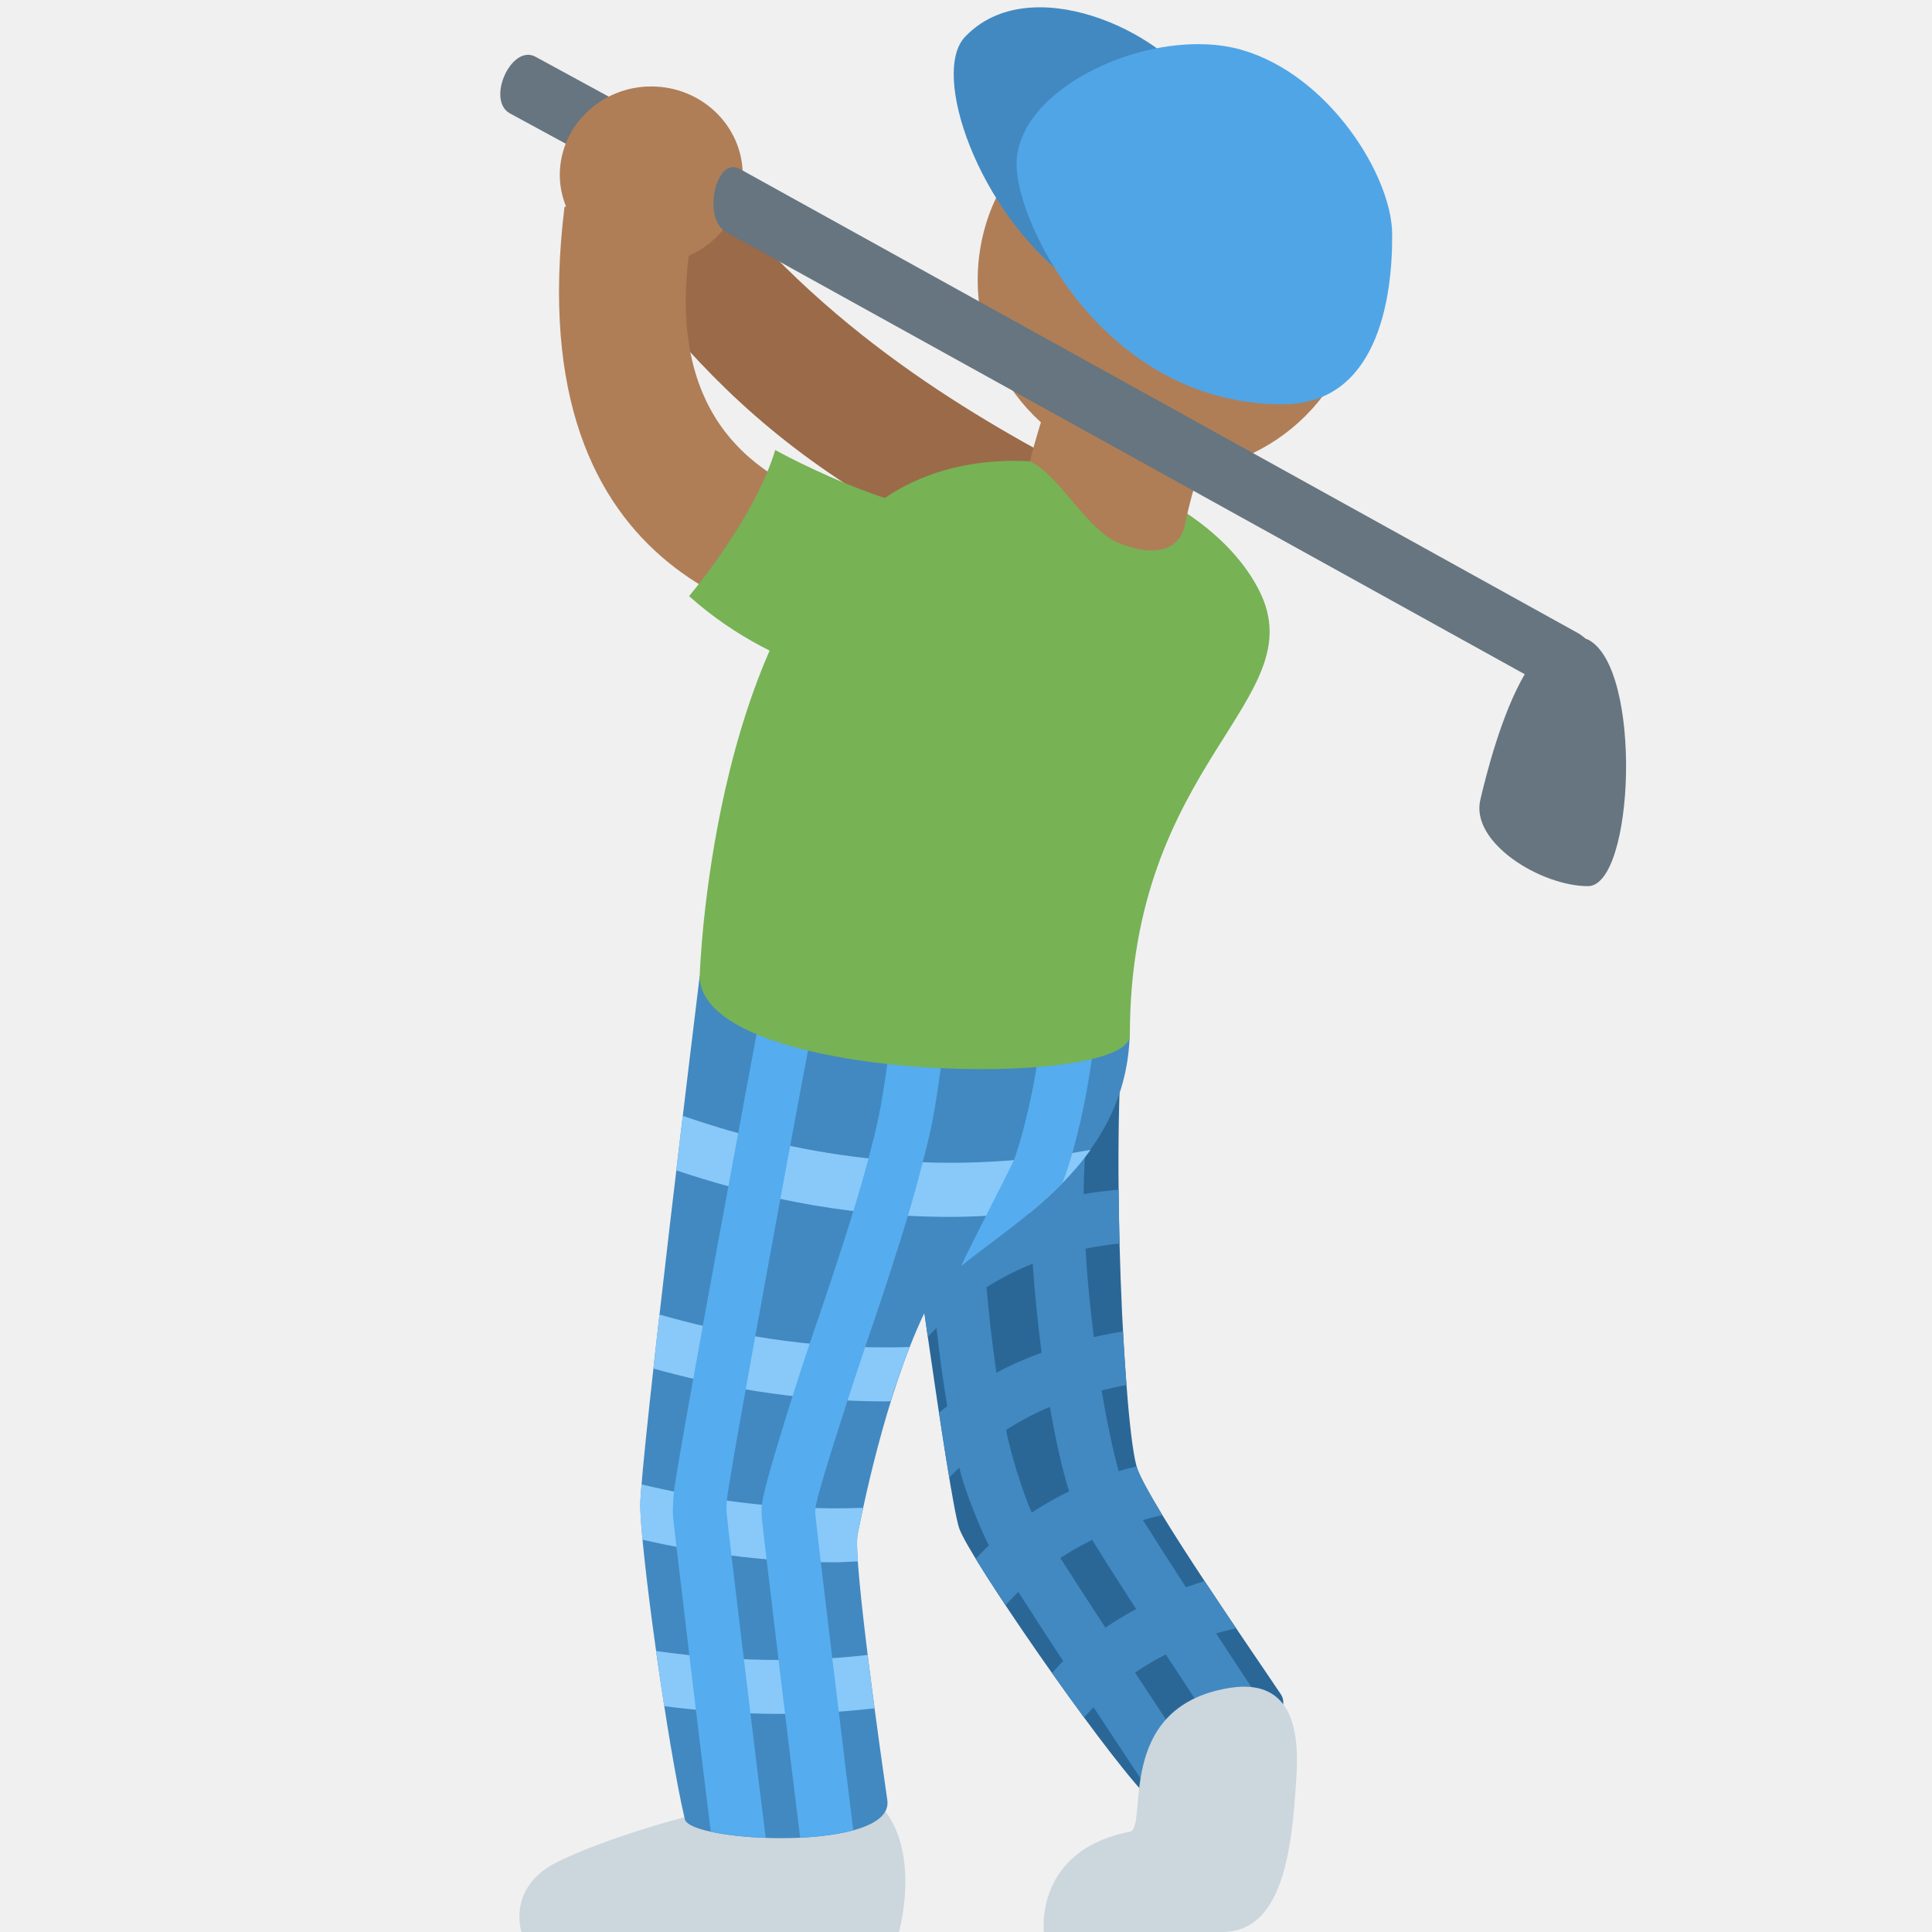
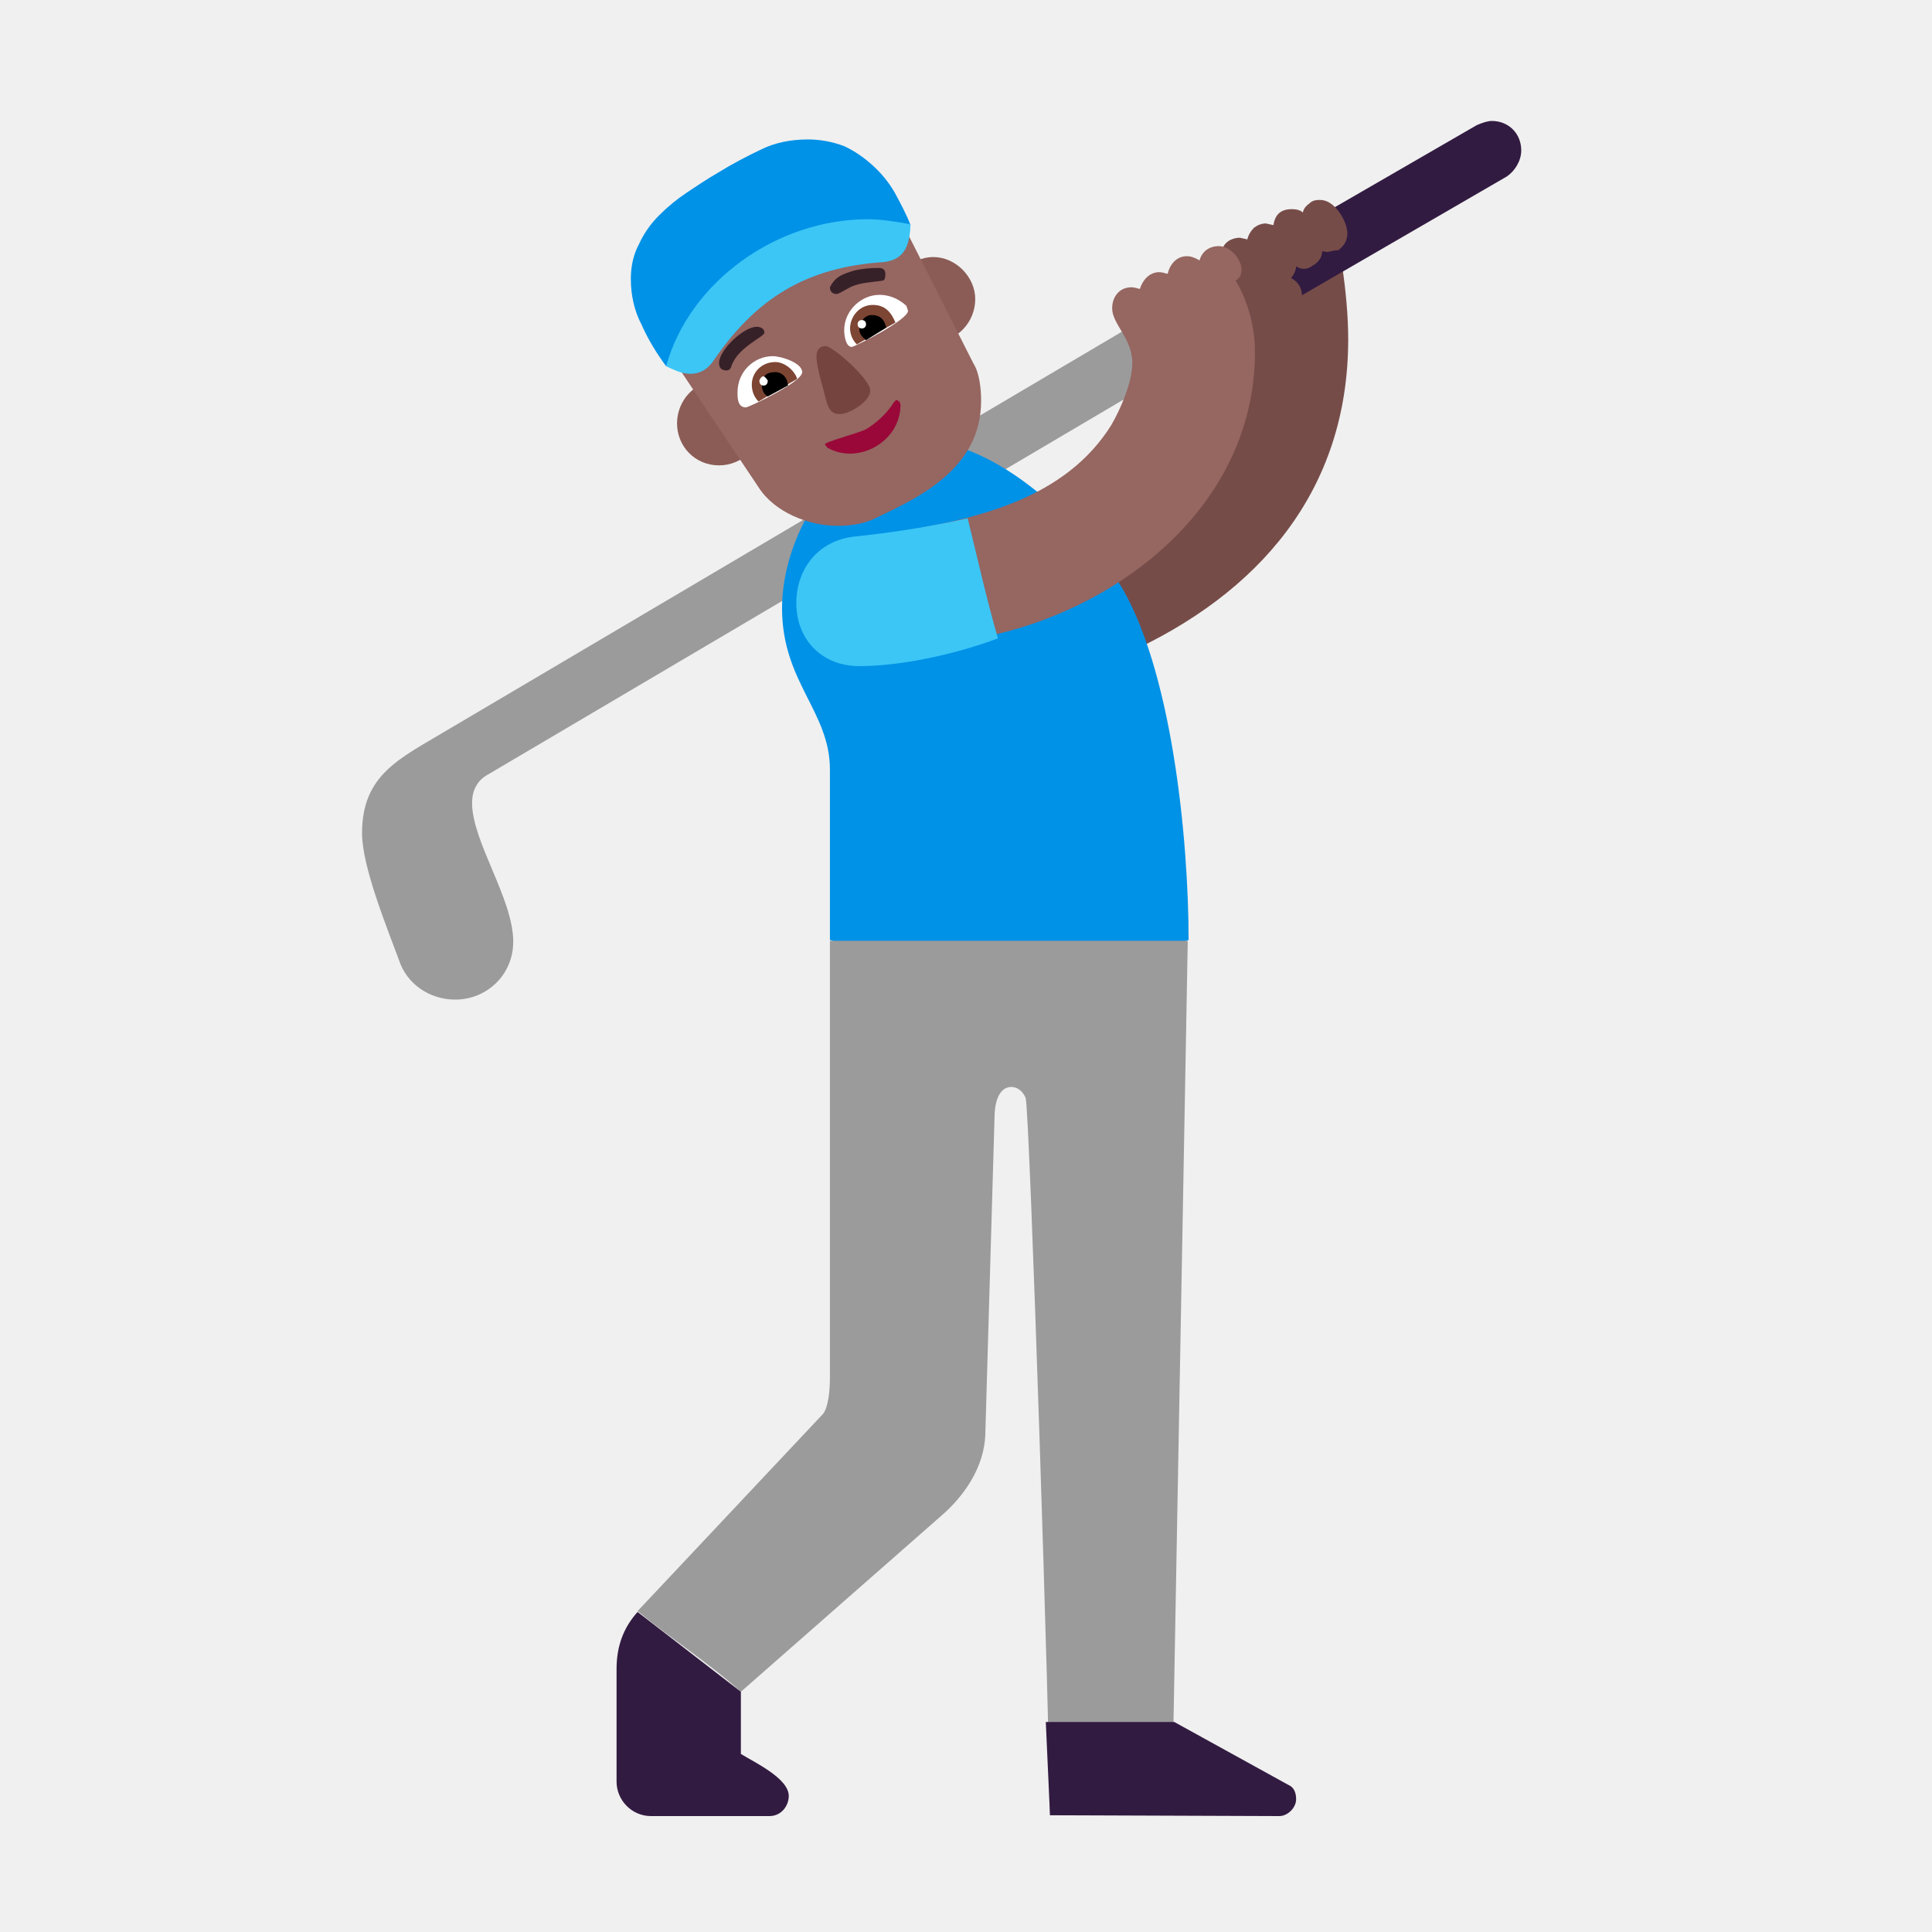
- <svg xmlns="http://www.w3.org/2000/svg" viewBox="0 0 36 36">
-   <path fill="#2A6797" d="M20.952 18.872c-.265 2.577-.003 7.809.241 8.497.247.686 2.206 3.499 2.674 4.202.407.61-2.035 2.397-2.526 1.87-.887-.95-3.271-4.407-3.466-4.959-.195-.554-.966-6.297-1.403-9.329l4.48-.281z" />
-   <path fill="#66757F" d="M12.115 3.532L9.502 2.113c-.449-.249.029-1.303.479-1.054l2.692 1.466-.558 1.007z" />
-   <path fill="#CCD6DD" d="M16.492 33.744c-.658-.864-4.719.256-6.118.957C9.44 35.17 9.717 36 9.717 36h7.033s.399-1.391-.258-2.256z" />
-   <path fill="#9B6A49" d="M20.357 8.932c-2.148-1.12-5.023-2.745-7.273-5.713-.235-.31-2.122.944-1.969 1.156 2.125 2.938 4.438 5.5 11.075 7.398.069.02-.943-2.376-1.833-2.841z" />
-   <path fill="#4289C1" d="M22.66 30.437c.12-.038.249-.065.374-.097-.19-.282-.388-.577-.588-.879-.118.035-.232.076-.347.116-.312-.481-.592-.917-.802-1.253.118-.035.239-.064.362-.093-.23-.378-.403-.689-.466-.862-.004-.011-.008-.033-.012-.046-.112.03-.227.055-.335.09-.102-.357-.215-.884-.319-1.505.152-.036.305-.072.464-.099-.024-.306-.045-.641-.065-.999-.186.029-.366.065-.544.106-.068-.533-.123-1.093-.156-1.649.206-.042.418-.073.635-.096-.009-.332-.014-.668-.017-1.003-.221.021-.44.045-.651.082-.001-.191.01-.466.021-.688.649-.842 1.058-1.939.713-3.468l-7.889.092s-1.107 9.026-1.107 9.857c0 .828.516 4.528.83 5.856.105.439 3.91.614 3.773-.354-.086-.599-.645-4.492-.554-4.948.086-.431.513-2.597 1.245-4.133l.064.448c.052-.059.108-.112.162-.168.055.507.123 1 .2 1.458-.051.041-.104.08-.153.123.07.461.134.871.191 1.21.059-.066.124-.126.186-.189.124.529.481 1.331.553 1.45-.086.079-.166.165-.247.249.148.243.34.541.557.868.076-.086.154-.17.236-.251.251.392.538.834.837 1.29-.073.07-.138.149-.207.222.199.282.4.562.596.827.057-.065.117-.126.177-.188.427.649.831 1.259 1.131 1.71.237.051.611-.08.999-.304-.316-.475-.825-1.242-1.358-2.053.182-.123.373-.236.574-.338.461.705.94 1.431 1.331 2.02.3-.234.561-.495.714-.733-.339-.509-.726-1.095-1.108-1.678zm-4.093-4.858c-.074-.503-.138-1.044-.184-1.593.27-.169.555-.319.86-.438.038.558.095 1.119.166 1.656-.293.109-.577.231-.842.375zm.179 1.065c.256-.162.527-.308.817-.429.11.628.233 1.174.357 1.575-.243.118-.474.249-.695.393-.041-.07-.347-.866-.479-1.539zm1.851 3.684c-.304-.465-.593-.911-.84-1.297.188-.123.386-.235.594-.337.204.331.491.781.82 1.289-.2.106-.39.221-.574.345z" />
-   <path d="M19.198 22.592c.4-.332.798-.711 1.122-1.166-3.304.609-5.935-.062-7.598-.634l-.121 1.016c1.255.419 2.988.867 5.106.867.476-.001.977-.033 1.491-.083zm-2.604 3.518c.104-.338.225-.678.354-1.01-1.907.06-3.494-.274-4.66-.605-.04.349-.078.684-.113 1.006 1.118.31 2.577.612 4.318.612l.101-.003zm-.61 2.984c-.016-.24-.02-.42-.005-.497.018-.091.055-.276.103-.5-1.668.058-3.072-.187-4.128-.437-.014.172-.024.314-.024.383 0 .14.016.368.042.648.969.218 2.188.42 3.613.42.128-.001.268-.014.399-.017zm-3.759 1.67c.048.343.1.69.152 1.028.628.08 1.348.144 2.162.144.548 0 1.138-.034 1.756-.104-.043-.322-.087-.661-.128-.994-1.566.178-2.915.071-3.942-.074z" fill="#88C9F9" />
-   <g fill="#55ACEE">
-     <path d="M14.2 18.73c-.056.269-1.602 8.59-1.643 9.077-.015.179-.024.334-.018.431.008.139.626 5.29.705 5.892.274.061.636.102 1.024.115-.075-.569-.72-5.897-.73-6.068-.003-.05-.001-.12.004-.206.025-.393 1.485-8.301 1.638-9.036l-.98-.205z" />
-     <path d="M16.691 18.454c-.001.014-.133 1.436-.312 2.322-.051.253-.123.534-.198.819-.083.312-.177.637-.28.972-.25.814-.54 1.67-.815 2.472l-.001.004c-.124.361-.853 2.598-.889 3.001-.006.071-.008.136-.005.194.011.176.641 5.411.719 6.004.363-.017.709-.062.99-.14-.075-.572-.7-5.734-.711-5.924-.001-.018.005-.052.007-.078.028-.313.895-2.911.924-2.997.276-.805.557-1.647.799-2.454.102-.342.193-.671.274-.989.059-.234.122-.472.165-.686.188-.938.321-2.367.327-2.428l-.994-.092zm2.706.599c0 .629-.265 1.913-.503 2.56-.045.121-.841 1.651-.985 1.979.359-.293.828-.617 1.298-1.008.201-.167.399-.348.59-.543.065-.167.128-.359.187-.566.238-.832.413-1.886.413-2.422h-1z" />
+ <svg xmlns="http://www.w3.org/2000/svg" version="1.1" viewBox="0 0 2300 2300">
+   <g transform="scale(1,-1) translate(-256, -1869)">
+     <path d="M1566 1083c9 0 18 2 29 7 160 72 266 195 266 375 0 29-3 58-7 87l-136-54 0 1c1-5 2-10 2-15l0-16c0-126-75-197-183-248-26-12-42-35-42-65 0-38 31-72 71-72 z" fill="#764C49" />
+     <path d="M798 679c37 0 69 29 69 69 0 51-49 119-49 165 0 15 6 27 19 34l856 505 0 82-906-535c-55-33-100-52-100-122 0-40 30-113 44-151 9-28 36-47 67-47 z" fill="#9B9B9B" />
+     <path d="M1724 1470l326 189c10 7 17 19 17 31 0 20-15 35-35 35-5 0-11-2-18-5l-320-185 30-65 z" fill="#321B41" />
+     <path d="M1458 678l213 72c0 120-20 326-84 427-43 68-144 168-238 168-96 0-162-112-162-200 0-88 57-123 57-192l0-203 214-72 z" fill="#0092E7" />
+     <path d="M1749 1474c7 0 15 3 23 8l20 12c9 5 14 13 14 22 0 10-4 17-13 22 4 5 6 10 6 14 3-2 6-3 9-3 4 0 7 1 11 4 7 4 11 10 11 17l6-1 10 2 3 0c7 5 11 12 11 20 0 7-3 16-10 26-7 9-14 14-23 14-5 0-9-1-12-4-4-3-7-6-8-11-3 3-8 4-13 4-13 0-20-6-22-19l-9 2c-5 0-10-2-14-5-4-4-7-9-8-14l-9 2c-4 0-8-1-12-3-7-4-10-10-10-19 0-3 1-6 3-10l7-14c2-5 4-9 7-13 3-4 5-7 7-8-7-5-11-12-11-21 0-7 3-13 8-17 5-5 11-7 18-7 z" fill="#764C49" />
+     <path d="M1651-292l19 1041-426 0 0-520c0-16-2-35-8-43l-221-235c40-33 84-61 123-96l238 209c27 23 52 58 53 98l11 378c0 11 3 35 20 35 8 0 14-6 17-13 5-16 29-766 29-854l145 0 z" fill="#9B9B9B" />
+     <path d="M1779-293c10 0 20 10 20 20 0 7-2 14-9 17l-136 75-153 0 5-111 273-1 z M1172-293c14 0 23 12 23 24 0 21-41 40-57 50l0 74-123 95c-17-19-25-41-25-68l0-134c0-22 18-41 41-41l141 0 z" fill="#321B41" />
+     <path d="M1343 1094l10 1c36 6 71 14 105 23 150 41 292 161 292 332 0 29-8 60-23 85 5 3 7 7 7 13 0 12-13 28-27 28-11 0-20-6-23-17-5 3-10 5-15 5-12 0-20-9-23-21-4 1-7 2-10 2-12 0-20-10-23-20-4 1-7 2-10 2-15 0-23-12-23-25 0-19 24-36 24-65 0-23-14-55-25-74-55-88-160-111-247-126-36-5-61-39-61-73 0-40 34-70 72-70 z" fill="#966661" />
+     <path d="M1279 1076c50 0 114 14 165 33-14 49-24 94-36 143-45-10-89-17-137-22-43-6-67-40-67-79 0-43 30-75 75-75 z" fill="#3BC6F6" />
+     <path d="M1112 1315c27 0 50 21 50 50 0 27-21 51-50 51-29 0-50-24-50-51 0-27 21-50 50-50 z M1367 1462c29 0 50 24 50 51 0 26-23 50-50 50-26 0-50-23-50-50 0-27 21-51 50-51 z" fill="#8B5C56" />
+     <path d="M1253 1243c18 0 33 3 45 9 50 24 126 58 126 140 0 14-2 33-9 44l-79 156c-24 48-60 78-116 78-23 0-44-6-63-17-61-34-121-63-121-141 0-31 10-54 26-78l97-145c19-30 60-46 94-46 z" fill="#966661" />
+     <path d="M1049 1433c11 19 23 36 35 51 11 15 24 28 38 40 14 12 29 23 46 32 16 9 34 18 55 26 7 3 15 5 26 8 10 3 21 5 32 7 11 2 21 4 32 5l8 0c6 0 12-1 17-2l2 1c-5 13-12 26-19 39-7 12-16 23-26 32-10 9-21 17-34 23-13 5-28 8-43 8-21 0-40-4-56-12-17-8-34-17-52-28-12-7-24-15-36-23-12-8-23-17-33-27-10-10-18-21-24-34-7-13-10-27-10-42 0-19 4-38 13-55 8-18 18-34 29-49 z" fill="#0092E7" />
+     <path d="M1078 1424c11 0 20 5 27 15 51 75 111 112 203 118 27 3 31 23 32 45-17 3-34 6-51 6-108 0-212-74-240-175 9-4 18-9 29-9 z" fill="#3BC6F6" />
+     <path d="M1268 1329c30 0 60 24 60 58 0 3-2 5-5 6l-3-3c-7-12-21-25-33-32-10-5-49-15-49-18l3-4c9-5 18-7 27-7 z" fill="#990838" />
+     <path d="M1256 1376c11 0 36 15 36 28 0 14-45 53-53 53-7 0-11-4-11-13 0-6 2-15 5-27 8-27 7-41 23-41 z" fill="#75443E" />
+     <path d="M1144 1384c3 0 67 30 67 42 0 11-25 19-35 19-22 0-42-18-42-43 0-7 0-18 10-18 z M1270 1456c3 0 67 32 67 43l-2 6c-10 9-21 13-32 13-22 0-42-19-42-42 0-7 2-20 9-20 z" fill="#FFFFFF" />
+     <path d="M1159 1391l46 27c-3 10-15 20-26 20-16 0-28-12-28-27 0-8 3-15 8-20 z M1276 1459l46 26c-5 12-12 21-27 21-16 0-27-14-27-28 0-7 3-14 8-19 z" fill="#7D4533" />
+     <path d="M1170 1397l24 13c0 8-6 16-15 16-11 0-16-5-16-16 0-5 2-10 7-13 z M1287 1464l24 15c-2 10-8 15-17 15-9 0-15-9-15-17 0-5 3-9 8-13 z" fill="#000000" />
+     <path d="M1165 1410c3 0 5 2 5 6-2 3-4 5-5 5-2 0-4-2-5-5 0-4 2-6 5-6 z M1282 1478c3 0 5 2 5 5 0 3-2 5-5 5-3 0-5-2-5-5 0-3 2-5 5-5 z" fill="#FFFFFF" />
+     <path d="M1121 1428c3 0 5 2 6 6 8 22 39 34 39 39 0 5-5 7-9 7-16 0-45-28-45-43 0-6 3-9 9-9 z M1252 1519c2 0 7 3 16 8 12 6 28 6 39 8 2 0 3 3 3 8 0 5-3 7-8 7-11 0-20-1-29-3-12-4-22-6-29-20 0-5 3-8 8-8 z" fill="#372128" />
  </g>
-   <path fill="#AF7E57" d="M25.376 5.216c0 1.976-1.601 3.579-3.578 3.579-1.977 0-3.58-1.603-3.58-3.579 0-1.976 1.603-3.579 3.58-3.579 1.976 0 3.578 1.602 3.578 3.579" />
-   <path fill="#4289C1" d="M19.929 5.215c-1.71-1.278-2.587-3.85-1.95-4.525 1.196-1.268 3.688-.109 4.328.983.641 1.094-1.86 3.929-2.378 3.542z" />
-   <path fill="#77B255" d="M13.038 18.185s.196-6.405 3.264-8.772c2.289-1.768 6.143-.446 7.165 1.599 1.024 2.045-2.414 3.167-2.414 8.28 0 1.023-8.015.898-8.015-1.107z" />
-   <path fill="#AF7E57" d="M20.179 5.813c-.466 1.068-.788 1.977-.988 2.783.574.271 1.061 1.31 1.701 1.542 1.056.383 1.173-.277 1.197-.398.257-1.297.908-2.537 1.328-3.203.512-.809-2.646-2.084-3.238-.724z" />
-   <path fill="#50A5E6" d="M18.942 3.06c0 1.151 1.674 4.486 4.971 4.473 1.727-.007 2.037-1.91 2.028-3.172-.006-1.081-1.176-2.966-2.808-3.433-1.631-.467-4.191.679-4.191 2.132z" />
-   <path fill="#CCD6DD" d="M22.887 31.456c1.5-.255 1.286 1.386 1.247 1.974-.093 1.4-.37 2.57-1.362 2.57h-3.321s-.184-1.522 1.603-1.868c.353-.069-.312-2.312 1.833-2.676z" />
-   <path fill="#AF7E57" d="M13.63 8.191c-.717-.828-.977-1.983-.796-3.425.592-.259 1.006-.833 1.006-1.503 0-.913-.763-1.652-1.705-1.652-.94 0-1.704.739-1.704 1.652 0 .206.044.402.115.584-.005.007-.026.004-.028.014-.871 7.123 4.099 7.824 5.732 8.055.101.014 1.768-2.244 1.666-2.244-1.993 0-3.435-.498-4.286-1.481z" />
-   <path fill="#77B255" d="M14.445 8.385c-.384 1.283-1.605 2.723-1.605 2.723 1.765 1.579 3.844 1.719 3.844 1.719s1.818-2.049 2.159-3.28c-1.551.432-4.398-1.162-4.398-1.162z" />
-   <path fill="#66757F" d="M29.589 11.917c-.013-.006-.024-.007-.037-.012-.049-.036-.091-.076-.147-.107l-15.62-8.65c-.449-.249-.706.926-.257 1.175l14.883 8.24c-.436.748-.717 1.871-.827 2.339-.189.805 1.137 1.61 2.004 1.61.867.001 1.027-4.072.001-4.595z" />
</svg>
